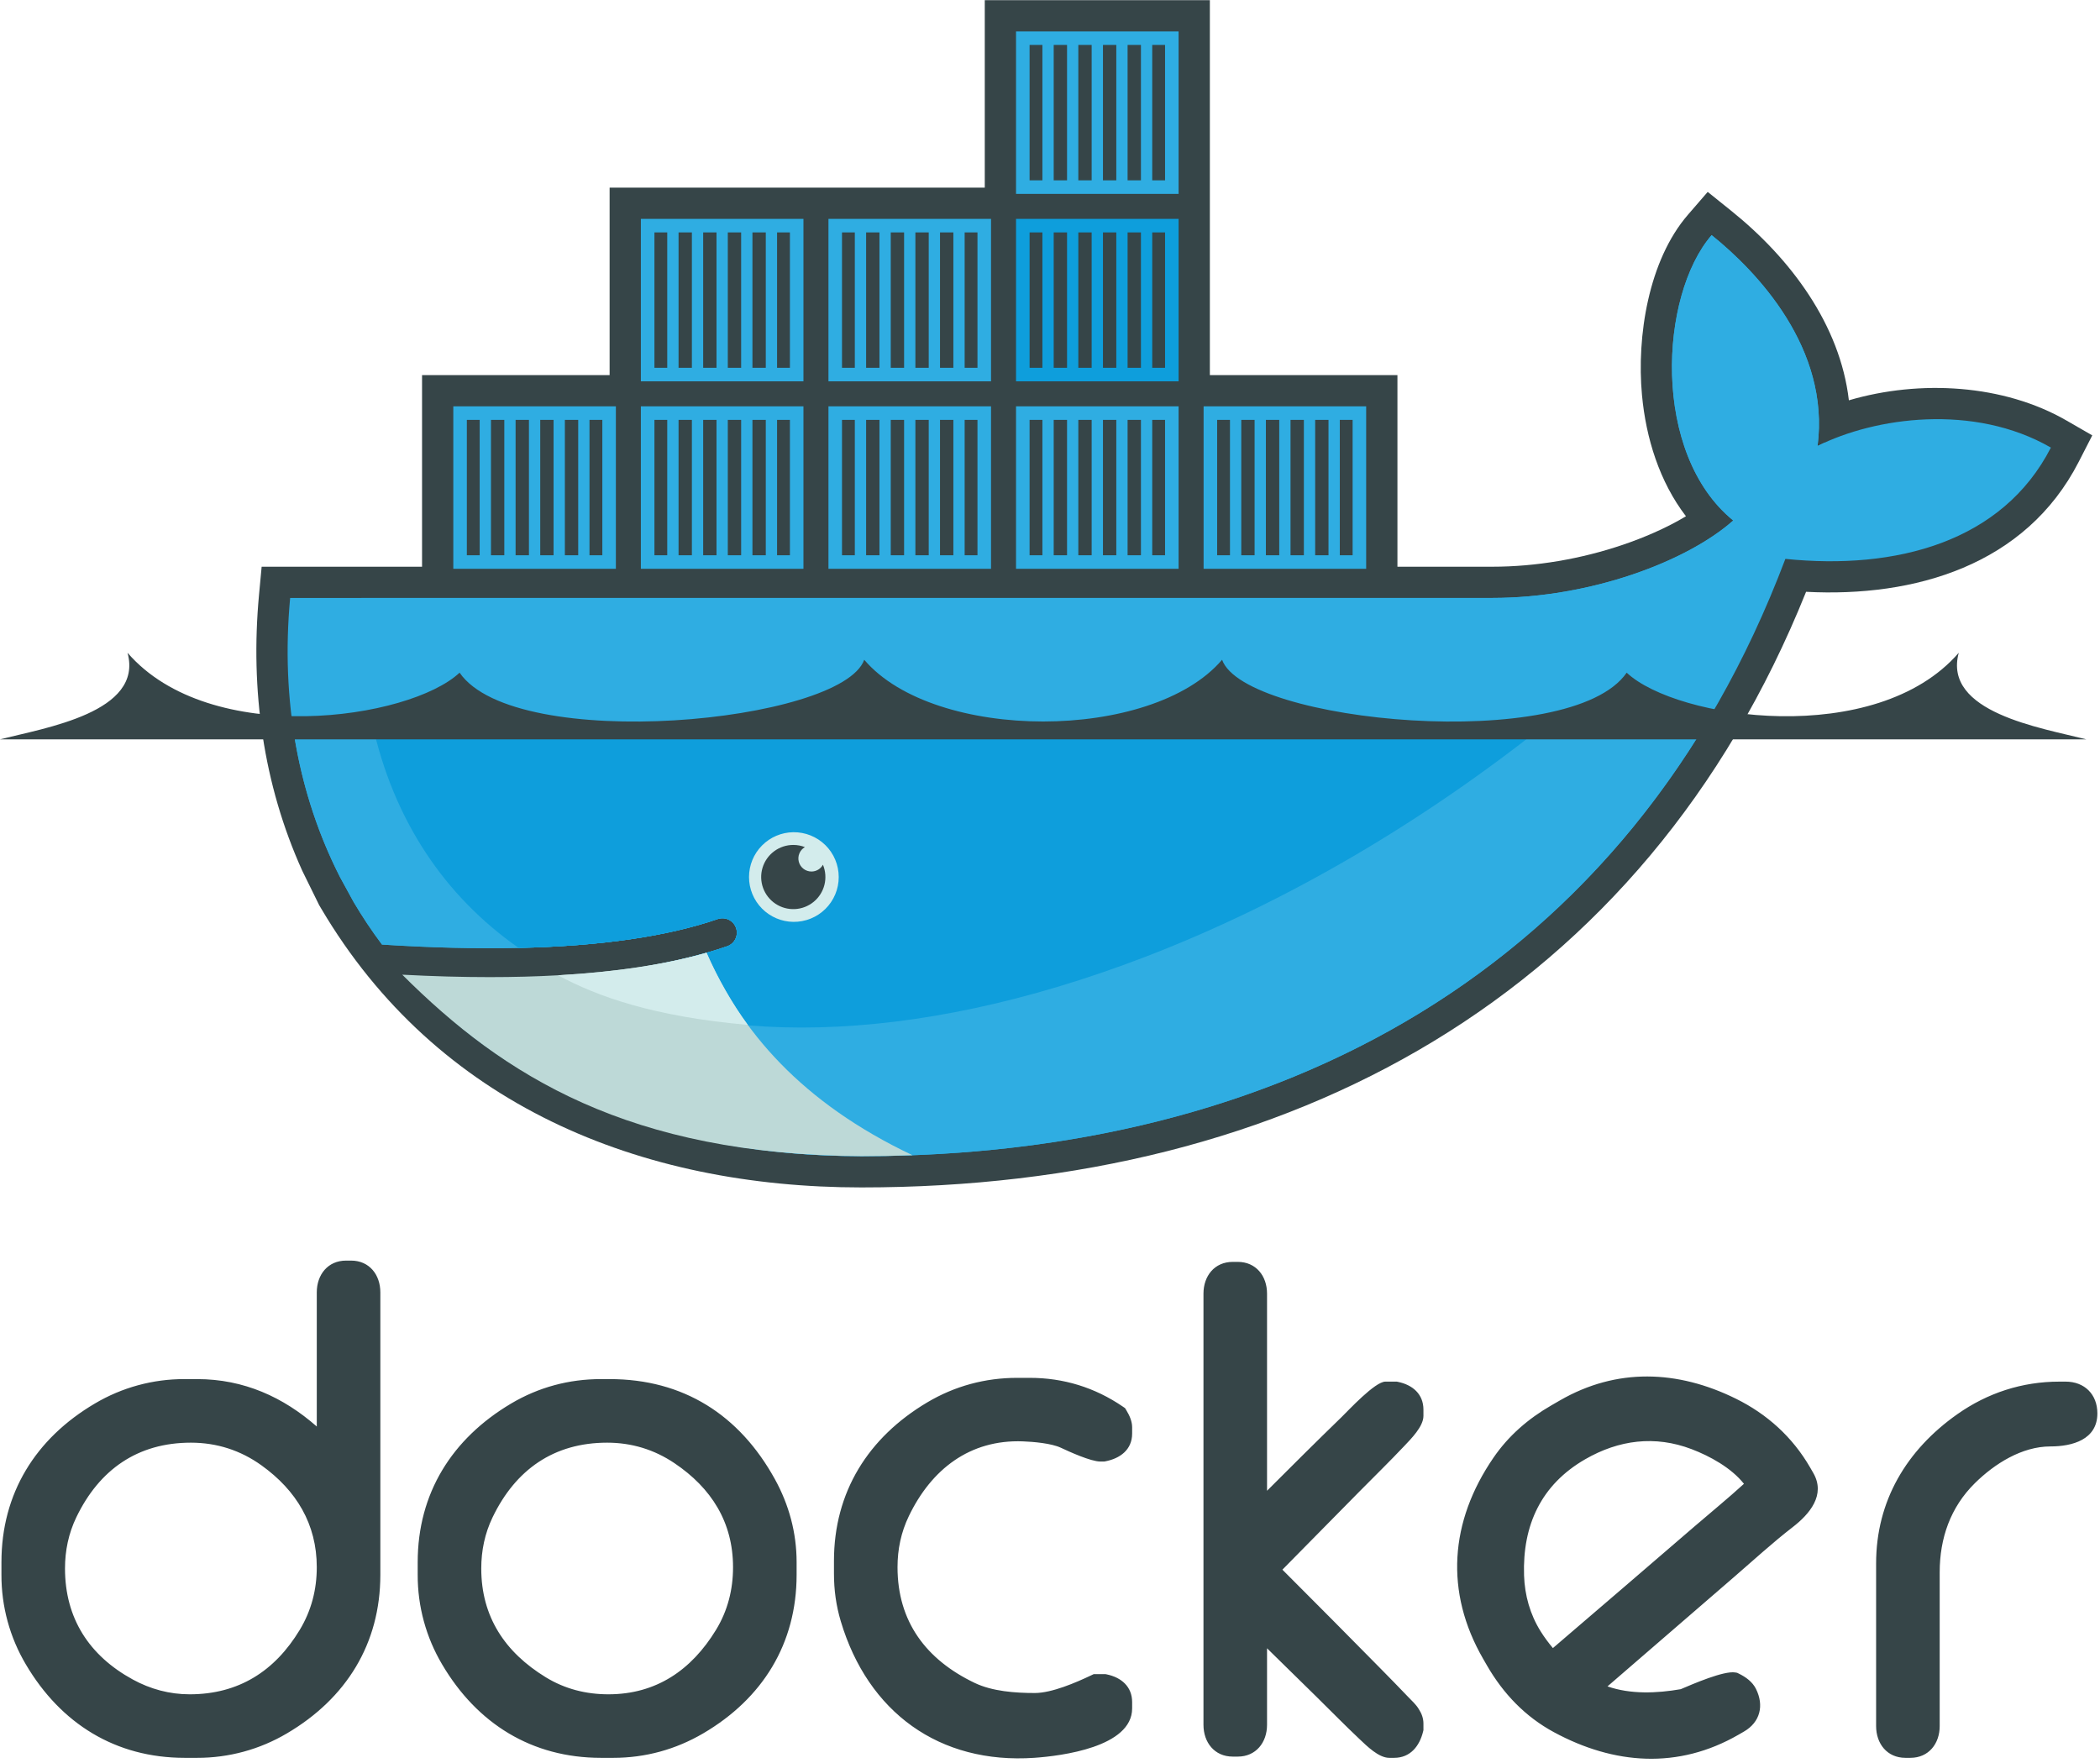
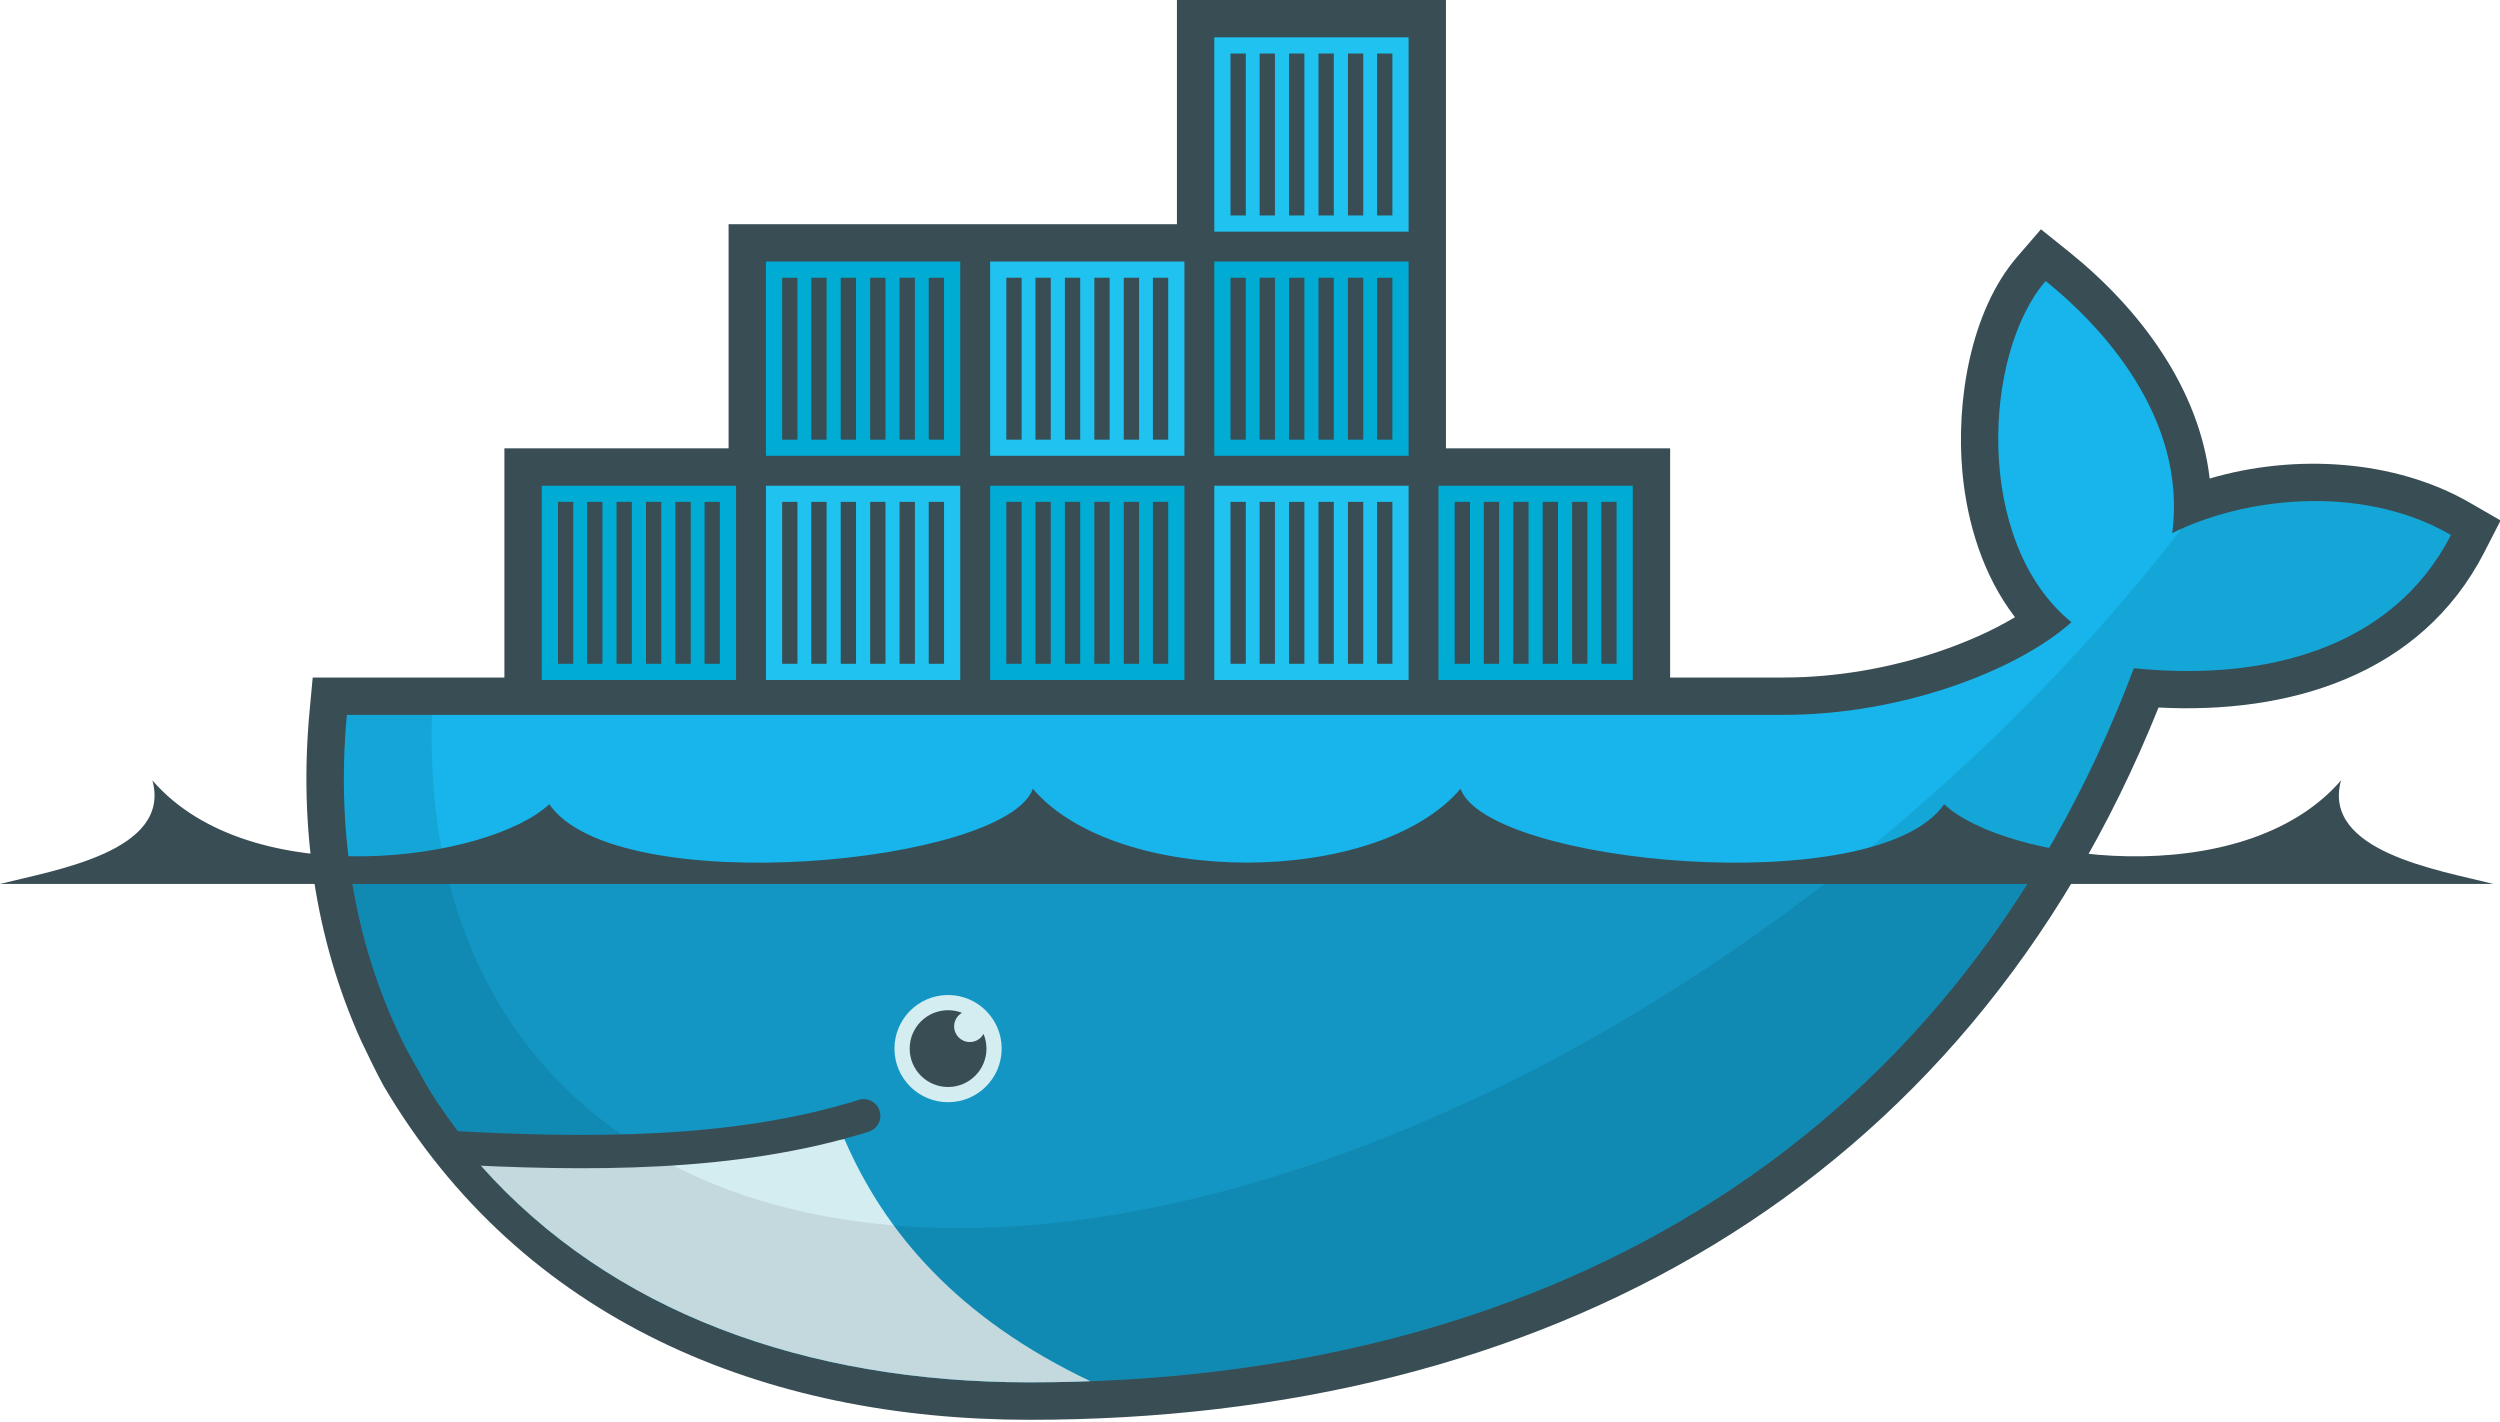
- <svg xmlns="http://www.w3.org/2000/svg" width="748" height="628" viewBox="0 0 748 628" fill="none">
-   <path fill-rule="evenodd" clip-rule="evenodd" d="M112.834 508.159V460.376C112.834 454.097 116.761 449.053 123.265 449.053H125.065C131.566 449.053 135.475 454.103 135.475 460.376V560.974C135.475 585.505 123.35 605.025 102.219 617.46C92.539 623.192 81.49 626.204 70.239 626.178H65.748C41.198 626.178 21.695 614.049 9.233 592.944C3.49 583.27 0.477 572.222 0.514 560.974V556.491C0.514 531.951 12.646 512.443 33.759 499.985C43.437 494.241 54.492 491.228 65.748 491.267H70.239C86.853 491.267 100.948 497.704 112.834 508.159V508.159ZM23.153 558.728C23.153 576.449 31.746 589.772 47.282 598.27C53.564 601.705 60.383 603.55 67.551 603.55C84.953 603.55 97.862 595.344 106.765 580.605C110.905 573.748 112.834 566.245 112.834 558.27C112.834 542.909 105.558 530.92 93.172 522.016C85.663 516.619 77.21 513.912 67.992 513.912C49.023 513.912 35.372 523.491 27.179 540.505C24.415 546.258 23.153 552.365 23.153 558.728V558.728ZM214.021 491.267H217.159C243.392 491.267 263.343 503.986 275.986 526.873C281.04 536.028 283.746 546.022 283.746 556.491V560.974C283.746 585.505 271.644 605.052 250.48 617.463C240.683 623.208 229.861 626.178 218.506 626.178H214.021C189.472 626.178 169.962 614.049 157.506 592.944C151.761 583.271 148.745 572.223 148.779 560.974V556.491C148.779 531.948 160.96 512.505 182.021 499.991C191.812 494.176 202.644 491.267 214.021 491.267ZM171.42 558.728C171.42 575.929 179.865 588.584 194.401 597.482C201.226 601.658 208.744 603.55 216.718 603.55C233.723 603.55 246.293 594.932 255.042 580.588C259.214 573.748 261.101 566.234 261.101 558.27C261.101 542.275 253.394 530.056 240.216 521.201C232.996 516.345 224.958 513.912 216.262 513.912C197.294 513.912 183.643 523.491 175.453 540.505C172.683 546.258 171.42 552.365 171.42 558.728V558.728ZM377.868 515.72C374.45 514.119 368.051 513.588 364.358 513.448C345.441 512.735 331.755 523.383 323.726 540.061C320.953 545.814 319.688 551.903 319.688 558.27C319.688 577.653 329.871 591.224 347.18 599.497C353.503 602.517 361.667 603.089 368.577 603.089C374.654 603.089 383.245 599.369 388.638 596.807L389.573 596.363H393.76L394.222 596.457C399.37 597.529 403.257 600.791 403.257 606.328V608.568C403.257 622.346 378.064 625.5 368.451 626.172C334.528 628.517 309.158 609.896 299.486 577.556C297.806 571.94 297.049 566.362 297.049 560.51V556.033C297.049 531.493 309.234 512.055 330.291 499.553C340.083 493.741 350.911 490.821 362.286 490.821H366.774C378.841 490.821 389.956 494.246 399.92 501.048L400.738 501.614L401.255 502.467C402.33 504.249 403.257 506.31 403.257 508.431V510.67C403.257 516.447 398.932 519.554 393.714 520.559L393.281 520.635H391.943C388.565 520.635 380.884 517.139 377.868 515.72V515.72ZM451.307 531.043C460.102 522.241 468.926 513.457 477.852 504.801C480.339 502.385 489.756 492.164 493.464 492.164H497.519L497.981 492.26C503.147 493.332 507.015 496.6 507.015 502.149V504.386C507.015 508.171 502.58 512.569 500.134 515.159C494.933 520.67 489.458 526 484.134 531.396L456.779 559.152C468.557 570.95 480.324 582.757 492.006 594.646C495.246 597.928 498.461 601.234 501.651 604.564C502.776 605.747 504.435 607.218 505.379 608.857C506.393 610.393 507.015 612.125 507.015 613.973V616.31L506.884 616.85C505.613 622.013 502.334 626.178 496.61 626.178H494.808C491.062 626.178 486.831 621.943 484.266 619.522C478.977 614.54 473.872 609.301 468.689 604.21L451.307 587.155V614.414C451.307 620.693 447.374 625.74 440.879 625.74H439.096C432.592 625.74 428.665 620.693 428.665 614.414V460.814C428.665 454.535 432.595 449.512 439.096 449.512H440.879C447.374 449.512 451.307 454.535 451.307 460.814V531.043V531.043ZM733.493 492.164H735.743C742.533 492.164 747.065 496.737 747.065 503.486C747.065 512.855 738.103 515.253 730.352 515.253C720.184 515.253 710.474 521.406 703.465 528.307C694.725 536.919 690.901 547.949 690.901 560.075V614.858C690.901 621.137 686.976 626.178 680.469 626.178H678.681C672.174 626.178 668.253 621.14 668.253 614.858V556.929C668.253 534.685 679.087 516.526 697.15 503.79C707.935 496.182 720.289 492.167 733.493 492.167V492.164ZM572.573 600.732C580.813 603.609 590.207 603.197 598.66 601.725C602.984 599.888 614.041 595.067 618.108 595.774L618.742 595.882L619.326 596.168C621.81 597.371 624.18 599.074 625.448 601.6C628.41 607.519 626.987 613.471 621.167 616.832L619.23 617.951C597.754 630.339 574.911 628.622 553.502 617.051C543.267 611.52 535.436 603.311 529.66 593.303L528.31 590.964C514.522 567.098 516.383 541.995 531.933 519.3C537.3 511.456 544.316 505.396 552.518 500.656L555.621 498.866C575.846 487.196 597.523 487.997 618.295 498.238C629.465 503.746 638.514 511.955 644.749 522.752L645.871 524.697C650.4 532.541 644.533 539.375 638.476 544.048C631.446 549.468 624.349 555.992 617.611 561.804C602.587 574.767 587.586 587.76 572.573 600.732V600.732ZM553.128 587.082C569.929 572.685 586.736 558.273 603.493 543.814C609.219 538.879 615.499 533.756 621.179 528.567C616.621 522.825 609.006 518.687 602.537 516.219C589.476 511.246 576.6 512.916 564.623 519.826C548.947 528.873 542.271 543.28 542.855 561.208C543.089 568.269 544.988 575.074 548.737 581.081C550.057 583.198 551.533 585.187 553.128 587.082ZM430.941 133.614H497.753V201.878H531.533C547.135 201.878 563.18 199.1 577.953 194.098C585.213 191.636 593.36 188.213 600.521 183.906C591.089 171.599 586.274 156.06 584.86 140.742C582.931 119.905 587.139 92.787 601.246 76.479L608.27 68.36L616.638 75.086C637.708 92.004 655.429 115.647 658.552 142.6C683.923 135.141 713.712 136.905 736.073 149.804L745.247 155.096L740.42 164.517C721.507 201.407 681.965 212.838 643.309 210.814C585.465 354.815 459.529 422.989 306.835 422.989C227.944 422.989 155.569 393.513 114.353 323.558L113.678 322.419L107.674 310.206C93.742 279.414 89.114 245.68 92.252 211.973L93.196 201.878H150.33V133.614H217.139V66.836H350.765V0.058H430.941V133.614Z" fill="#364548" />
-   <path fill-rule="evenodd" clip-rule="evenodd" d="M647.4 158.869C651.879 124.07 625.825 96.738 609.667 83.76C591.046 105.277 588.153 161.67 617.366 185.412C601.062 199.886 566.709 213.004 531.533 213.004H103.347C99.928 249.705 106.374 283.502 121.097 312.429L125.968 321.336C129.052 326.564 132.422 331.618 136.063 336.475C153.667 337.606 169.898 337.994 184.747 337.667H184.753C213.934 337.024 237.744 333.578 255.79 327.329C257.065 326.932 258.445 327.047 259.638 327.649C260.831 328.251 261.742 329.293 262.18 330.555C262.617 331.817 262.547 333.199 261.983 334.41C261.419 335.62 260.406 336.564 259.159 337.042C256.757 337.877 254.256 338.654 251.673 339.393H251.664C237.455 343.449 222.217 346.177 202.559 347.389C203.728 347.409 201.343 347.564 201.338 347.564C200.669 347.608 199.827 347.704 199.155 347.739C191.418 348.174 183.067 348.265 174.529 348.265C165.191 348.265 155.996 348.09 145.714 347.564L145.451 347.739C181.127 387.819 236.911 411.856 306.838 411.856C454.825 411.856 580.349 346.288 635.934 199.086C675.368 203.13 713.268 193.078 730.507 159.441C703.047 143.604 667.733 148.654 647.4 158.869" fill="#2FADE2" />
-   <path fill-rule="evenodd" clip-rule="evenodd" d="M647.4 158.869C651.879 124.07 625.825 96.738 609.667 83.76C591.046 105.277 588.153 161.67 617.366 185.412C601.062 199.886 566.709 213.004 531.533 213.004H128.703C126.955 269.21 147.823 311.874 184.744 337.667H184.753C213.934 337.024 237.744 333.578 255.79 327.329C257.065 326.932 258.445 327.047 259.638 327.649C260.83 328.251 261.742 329.293 262.18 330.555C262.617 331.817 262.547 333.199 261.983 334.41C261.419 335.62 260.406 336.564 259.159 337.042C256.757 337.877 254.256 338.654 251.673 339.393H251.664C237.455 343.449 220.908 346.527 201.25 347.739C201.244 347.739 200.774 347.287 200.768 347.287C251.132 373.109 324.159 373.015 407.885 340.871C501.765 304.821 589.126 236.145 650.079 157.596C649.162 158.01 648.268 158.434 647.4 158.869" fill="#2FADE2" />
-   <path fill-rule="evenodd" clip-rule="evenodd" d="M104.15 257.596C106.809 277.256 112.565 295.663 121.097 312.429L125.968 321.336C129.052 326.564 132.422 331.619 136.063 336.475C153.67 337.605 169.901 337.994 184.753 337.667C213.934 337.024 237.744 333.578 255.79 327.329C257.066 326.932 258.446 327.047 259.638 327.649C260.831 328.251 261.742 329.293 262.18 330.555C262.617 331.817 262.547 333.199 261.983 334.41C261.419 335.62 260.406 336.564 259.159 337.042C256.757 337.877 254.256 338.654 251.673 339.393H251.664C237.455 343.449 220.996 346.352 201.338 347.567C200.663 347.608 199.485 347.617 198.805 347.655C191.073 348.087 182.807 348.353 174.267 348.353C164.931 348.353 155.383 348.174 145.106 347.652C180.782 387.731 236.912 411.856 306.838 411.856C433.531 411.856 543.755 363.793 607.73 257.596H104.15Z" fill="#2FADE2" />
-   <path fill-rule="evenodd" clip-rule="evenodd" d="M132.557 257.596C140.13 292.115 158.33 319.213 184.753 337.667C213.934 337.024 237.744 333.578 255.79 327.329C257.065 326.932 258.445 327.047 259.638 327.649C260.83 328.251 261.742 329.293 262.18 330.555C262.617 331.817 262.547 333.199 261.983 334.41C261.419 335.62 260.406 336.564 259.159 337.042C256.757 337.877 254.256 338.654 251.673 339.393H251.664C237.455 343.449 220.648 346.352 200.987 347.567C251.348 373.383 324.164 373.012 407.885 340.87C458.533 321.421 507.278 292.468 551.01 257.596H132.557Z" fill="#0E9EDC" />
-   <path fill-rule="evenodd" clip-rule="evenodd" d="M161.463 144.743H219.369V202.619H161.463V144.743ZM166.287 149.568H170.857V197.798H166.287V149.568ZM174.877 149.568H179.631V197.798H174.88V149.568H174.877ZM183.649 149.568H188.403V197.798H183.649V149.568ZM192.426 149.568H197.177V197.798H192.426V149.568ZM201.2 149.568H205.951V197.798H201.2V149.568ZM209.972 149.568H214.545V197.798H209.972V149.568ZM228.274 77.966H286.183V135.839H228.272V77.966H228.274ZM233.101 82.79H237.668V131.017H233.101V82.79ZM241.692 82.79H246.443V131.017H241.695V82.79H241.692ZM250.463 82.79H255.214V131.017H250.463V82.79ZM259.238 82.79H263.989V131.017H259.238V82.79ZM268.012 82.79H272.766V131.017H268.012V82.79ZM276.783 82.79H281.359V131.017H276.783V82.79Z" fill="#2FADE2" />
-   <path fill-rule="evenodd" clip-rule="evenodd" d="M228.274 144.743H286.183V202.619H228.271V144.743H228.274ZM233.101 149.568H237.668V197.798H233.101V149.568ZM241.692 149.568H246.443V197.798H241.695V149.568H241.692ZM250.463 149.568H255.214V197.798H250.463V149.568ZM259.238 149.568H263.988V197.798H259.238V149.568ZM268.012 149.568H272.766V197.798H268.012V149.568ZM276.783 149.568H281.359V197.798H276.783V149.568Z" fill="#2FADE2" />
-   <path fill-rule="evenodd" clip-rule="evenodd" d="M295.089 144.743H352.995V202.619H295.089V144.743ZM299.913 149.568H304.48V197.798H299.913V149.568ZM308.503 149.568H313.254V197.798H308.503V149.568ZM317.278 149.568H322.029V197.798H317.278V149.568ZM326.052 149.568H330.803V197.798H326.052V149.568ZM334.823 149.568H339.58V197.798H334.823V149.568ZM343.598 149.568H348.168V197.798H343.598V149.568V149.568Z" fill="#2FADE2" />
-   <path fill-rule="evenodd" clip-rule="evenodd" d="M295.089 77.966H352.995V135.839H295.089V77.966ZM299.913 82.79H304.48V131.017H299.913V82.79ZM308.503 82.79H313.254V131.017H308.503V82.79ZM317.278 82.79H322.029V131.017H317.278V82.79ZM326.052 82.79H330.803V131.017H326.052V82.79ZM334.823 82.79H339.58V131.017H334.823V82.79ZM343.598 82.79H348.168V131.017H343.598V82.79V82.79ZM361.9 144.743H419.806V202.619H361.9V144.743ZM366.727 149.568H371.294V197.798H366.727V149.568ZM375.318 149.568H380.069V197.798H375.318V149.568ZM384.089 149.568H388.84V197.798H384.089V149.568ZM392.864 149.568H397.617V197.798H392.864V149.568ZM401.638 149.568H406.392V197.798H401.638V149.568ZM410.412 149.568H414.982V197.798H410.412V149.568Z" fill="#2FADE2" />
-   <path fill-rule="evenodd" clip-rule="evenodd" d="M361.9 77.966H419.806V135.839H361.9V77.966ZM366.727 82.79H371.294V131.017H366.727V82.79ZM375.318 82.79H380.069V131.017H375.318V82.79ZM384.089 82.79H388.84V131.017H384.089V82.79ZM392.864 82.79H397.617V131.017H392.864V82.79ZM401.638 82.79H406.392V131.017H401.638V82.79ZM410.412 82.79H414.982V131.017H410.412V82.79Z" fill="#0E9EDC" />
-   <path fill-rule="evenodd" clip-rule="evenodd" d="M361.9 11.185H419.806V69.067H361.9V11.185ZM366.727 16.007H371.294V64.24H366.727V16.004V16.007ZM375.318 16.007H380.069V64.24H375.318V16.004V16.007ZM384.089 16.007H388.84V64.24H384.089V16.004V16.007ZM392.864 16.007H397.617V64.24H392.864V16.004V16.007ZM401.638 16.007H406.392V64.24H401.638V16.004V16.007ZM410.412 16.007H414.982V64.24H410.412V16.004V16.007Z" fill="#2FADE2" />
-   <path fill-rule="evenodd" clip-rule="evenodd" d="M428.712 144.743H486.618V202.619H428.712V144.743ZM433.533 149.568H438.106V197.798H433.536V149.568H433.533ZM442.123 149.568H446.877V197.798H442.126V149.568H442.123ZM450.901 149.568H455.654V197.798H450.901V149.568ZM459.672 149.568H464.426V197.798H459.672V149.568ZM468.449 149.568H473.2V197.798H468.449V149.568ZM477.221 149.568H481.791V197.798H477.221V149.568Z" fill="#2FADE2" />
-   <path fill-rule="evenodd" clip-rule="evenodd" d="M282.557 296.454C284.673 296.426 286.774 296.818 288.737 297.608C290.7 298.398 292.487 299.57 293.993 301.056C295.499 302.542 296.695 304.312 297.511 306.263C298.327 308.215 298.747 310.309 298.747 312.424C298.747 314.54 298.326 316.634 297.509 318.585C296.692 320.536 295.496 322.306 293.989 323.791C292.482 325.277 290.695 326.448 288.732 327.237C286.768 328.026 284.667 328.418 282.551 328.389C278.352 328.331 274.344 326.623 271.395 323.634C268.446 320.646 266.793 316.616 266.793 312.419C266.794 308.221 268.449 304.192 271.399 301.205C274.349 298.217 278.358 296.51 282.557 296.454Z" fill="#D3ECEC" />
-   <path fill-rule="evenodd" clip-rule="evenodd" d="M282.557 300.984C284.018 300.984 285.412 301.258 286.697 301.758C285.81 302.272 285.117 303.065 284.726 304.013C284.334 304.96 284.266 306.01 284.531 307.001C284.797 307.991 285.381 308.867 286.194 309.492C287.007 310.117 288.003 310.458 289.029 310.46C290.797 310.46 292.331 309.482 293.125 308.034C294.066 310.299 294.253 312.807 293.659 315.187C293.064 317.567 291.719 319.693 289.823 321.25C287.927 322.808 285.58 323.714 283.129 323.836C280.677 323.958 278.252 323.289 276.21 321.927C274.169 320.565 272.62 318.583 271.792 316.274C270.964 313.965 270.901 311.45 271.612 309.103C272.324 306.755 273.772 304.698 275.743 303.236C277.714 301.774 280.103 300.985 282.557 300.984ZM0 263.366H743.112C726.933 259.266 691.92 253.723 697.694 232.527C668.271 266.555 597.319 256.401 579.411 239.624C559.472 268.53 443.386 257.54 435.289 235.021C410.29 264.345 332.828 264.345 307.828 235.021C299.726 257.54 183.643 268.53 163.701 239.621C145.796 256.401 74.847 266.555 45.423 232.53C51.197 253.723 16.184 259.266 0 263.369" fill="#364548" />
-   <path fill-rule="evenodd" clip-rule="evenodd" d="M325.02 411.512C285.458 392.748 263.746 367.239 251.664 339.396C236.967 343.586 219.304 346.267 198.778 347.418C191.047 347.85 182.912 348.072 174.38 348.072C164.539 348.072 154.17 347.78 143.283 347.205C179.564 383.447 224.195 411.348 306.838 411.856C312.938 411.856 318.993 411.739 325.02 411.512" fill="#BDD9D7" />
-   <path fill-rule="evenodd" clip-rule="evenodd" d="M266.358 365.089C260.886 357.663 255.577 348.329 251.673 339.39C236.976 343.586 219.307 346.267 198.778 347.421C212.879 355.069 233.043 362.157 266.361 365.089" fill="#D3ECEC" />
+ <svg xmlns="http://www.w3.org/2000/svg" xmlns:xlink="http://www.w3.org/1999/xlink" version="1.1" width="255" height="145" id="svg2">
+   <defs id="defs6">
+     <clipPath id="clipPath8">
+       <path d="m 76,2 0,46 -22,0 0,23 -18.419,0 c -0.078,0.666 -0.141,1.333 -0.206,2 -1.151,12.531 1.036,24.088 6.062,33.969 L 43.125,110 c 1.011,1.817 2.191,3.523 3.438,5.188 1.245,1.662 1.686,2.583 2.469,3.688 C 62.32,133.811 82.129,141 105,141 155.648,141 198.633,118.562 217.656,68.156 231.153,69.541 244.1,66.08 250,54.562 240.601,49.139 228.522,50.877 221.562,54.375 L 240,2 168,48 145,48 145,2 z" id="path10" />
+     </clipPath>
+   </defs>
+   <path d="m 147.488,45.732 22.866,0 0,23.375 11.562,0 c 5.339,0 10.831,-0.951 15.887,-2.664 2.484,-0.842 5.273,-2.015 7.724,-3.489 -3.228,-4.214 -4.876,-9.536 -5.361,-14.781 -0.659,-7.134 0.78,-16.42 5.609,-22.004 l 2.404,-2.78 2.864,2.302 c 7.211,5.794 13.276,13.889 14.345,23.118 8.683,-2.554 18.878,-1.95 26.531,2.467 l 3.14,1.812 -1.653,3.226 C 246.933,68.947 233.401,72.86 220.171,72.167 200.374,121.476 157.273,144.82 105.014,144.82 c -26.999,0 -51.77,-10.093 -65.876,-34.047 -0.827,-1.488 -1.535,-3.044 -2.286,-4.572 C 32.084,95.657 30.5,84.106 31.574,72.564 l 0.322,-3.457 19.553,0 0,-23.375 22.866,0 0,-22.866 45.732,0 0,-22.866 27.44,0 0,45.732" id="path14" style="fill:#394d54" />
+   <g clip-path="url(#clipPath8)" id="g16">
+     <g id="g18">
+       <g transform="translate(0,-22.866)" id="g20">
+         <path d="m 123.859,3.811 19.818,0 0,19.817 -19.818,0 z" id="path22" style="fill:#00acd3" />
+         <path d="m 123.859,26.676 19.818,0 0,19.818 -19.818,0 z" id="path24" style="fill:#20c2ef" />
+         <path d="m 126.292,21.977 0,-16.516 m 2.972,16.516 0,-16.516 m 3.002,16.516 0,-16.516 m 3.003,16.516 0,-16.516 m 3.003,16.516 0,-16.516 m 2.971,16.516 0,-16.516" id="path26" style="stroke:#394d54;stroke-width:1.56" />
+         <use transform="translate(0,22.866)" id="use28" xlink:href="#path26" />
+       </g>
+       <use transform="matrix(1,0,0,-1,22.866,4.572651)" id="use30" xlink:href="#g20" />
+     </g>
+     <use transform="translate(-91.464,45.732)" id="use32" xlink:href="#g18" />
+     <use transform="translate(-45.732,45.732)" id="use34" xlink:href="#g18" />
+     <use transform="translate(0,45.732)" id="use36" xlink:href="#g18" />
+   </g>
+   <path d="m 221.57,54.38 c 1.533,-11.915 -7.384,-21.275 -12.914,-25.718 -6.373,7.368 -7.363,26.678 2.635,34.807 -5.58,4.956 -17.337,9.448 -29.376,9.448 L 34,72.917 C 32.829,85.484 34,146 34,146 l 217,0 -0.987,-91.424 c -9.399,-5.424 -21.484,-3.694 -28.443,-0.197" clip-path="url(#clipPath8)" id="path38" style="fill:#17b5eb" />
+   <path d="m 34,89 0,57 217,0 0,-57" clip-path="url(#clipPath8)" id="path40" style="fill-opacity:0.17" />
+   <path d="M 111.237,140.89 C 97.698,134.465 90.266,125.731 86.131,116.196 L 45,118 l 21,28 45.237,-5.11" clip-path="url(#clipPath8)" id="path42" style="fill:#d4edf1" />
+   <path d="m 222.5,53.938 0,0.031 c -20.861,26.889 -50.783,50.379 -82.906,62.719 -28.655,11.008 -53.638,11.06 -70.875,2.219 -1.856,-1.048 -3.676,-2.212 -5.5,-3.312 C 50.582,106.762 43.464,92.152 44.062,72.906 L 34,72.906 34,146 l 217,0 0,-96 -25,0 z" clip-path="url(#clipPath8)" id="path44" style="fill-opacity:0.085" />
+   <path d="m 45.625,117.031 c 14.165,0.775 29.282,0.914 42.469,-3.219" id="path46" style="fill:none;stroke:#394d54;stroke-width:3.4;stroke-linecap:round" />
+   <path d="m 102.17,106.959 c 0,3.019 -2.448,5.467 -5.467,5.467 -3.02,0 -5.468,-2.448 -5.468,-5.467 0,-3.019 2.448,-5.468 5.468,-5.468 3.019,0 5.467,2.449 5.467,5.468 z" id="path48" style="fill:#d4edf1" />
+   <path d="m 98.121,103.308 c -0.477,0.276 -0.8,0.793 -0.8,1.384 0,0.883 0.716,1.597 1.598,1.597 0.605,0 1.13,-0.336 1.402,-0.832 0.192,0.462 0.298,0.97 0.298,1.502 0,2.162 -1.753,3.915 -3.916,3.915 -2.162,0 -3.916,-1.753 -3.916,-3.915 0,-2.163 1.754,-3.917 3.916,-3.917 0.5,0 0.977,0.094 1.418,0.265 z" id="path50" style="fill:#394d54" />
+   <path d="m 0,90.162 254.327,0 c -5.538,-1.405 -17.521,-3.302 -15.545,-10.56 -10.069,11.652 -34.353,8.174 -40.481,2.429 -6.825,9.898 -46.555,6.136 -49.326,-1.575 -8.556,10.041 -35.067,10.041 -43.623,0 -2.772,7.711 -42.501,11.473 -49.327,1.575 C 49.898,87.777 25.616,91.254 15.546,79.603 17.522,86.86 5.539,88.758 0,90.162" id="path52" style="fill:#394d54" />
</svg>
